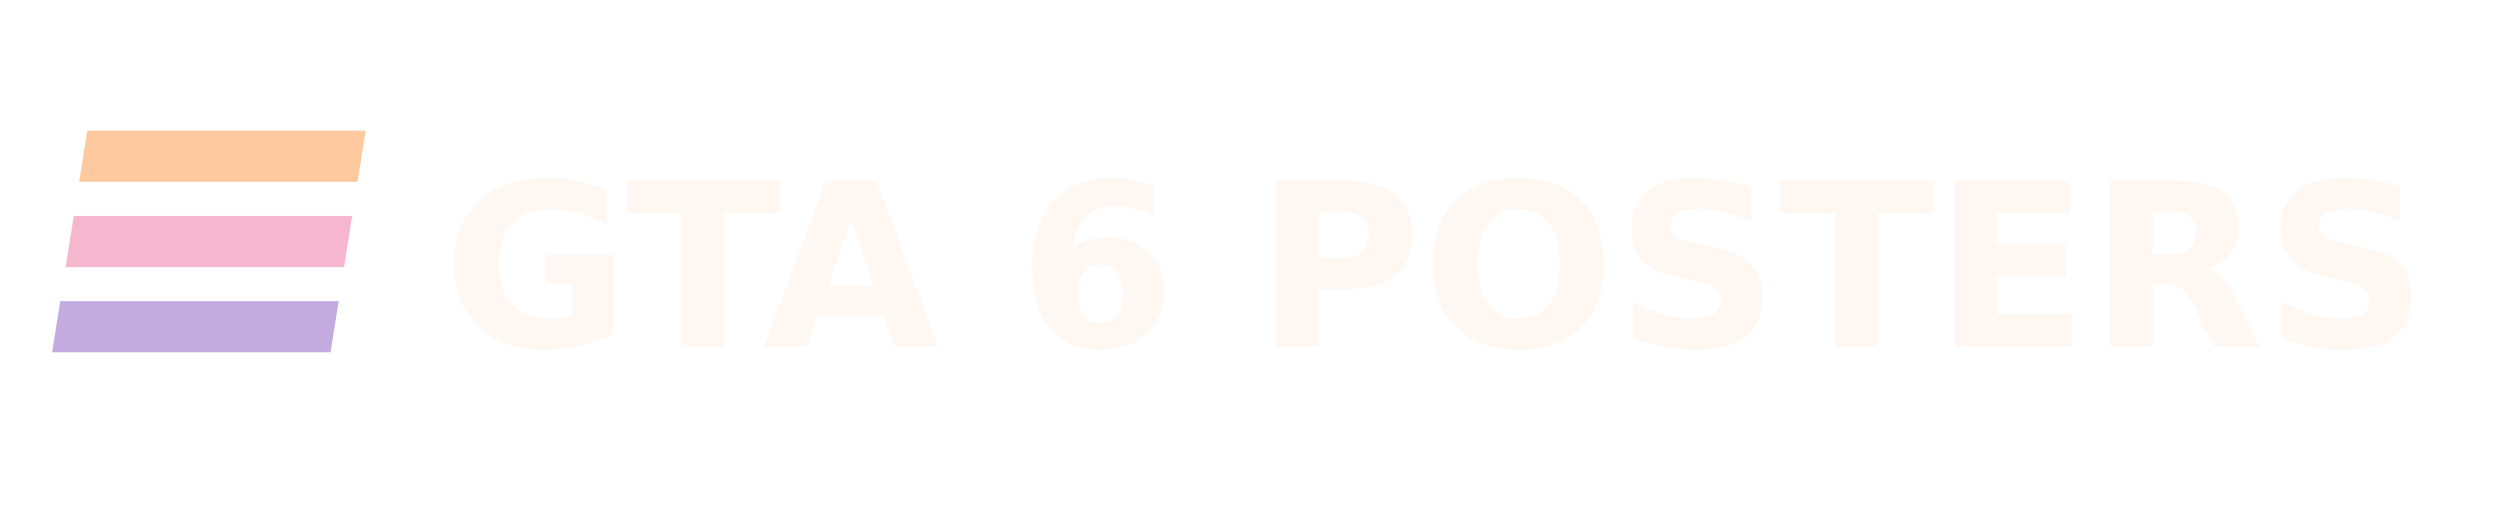
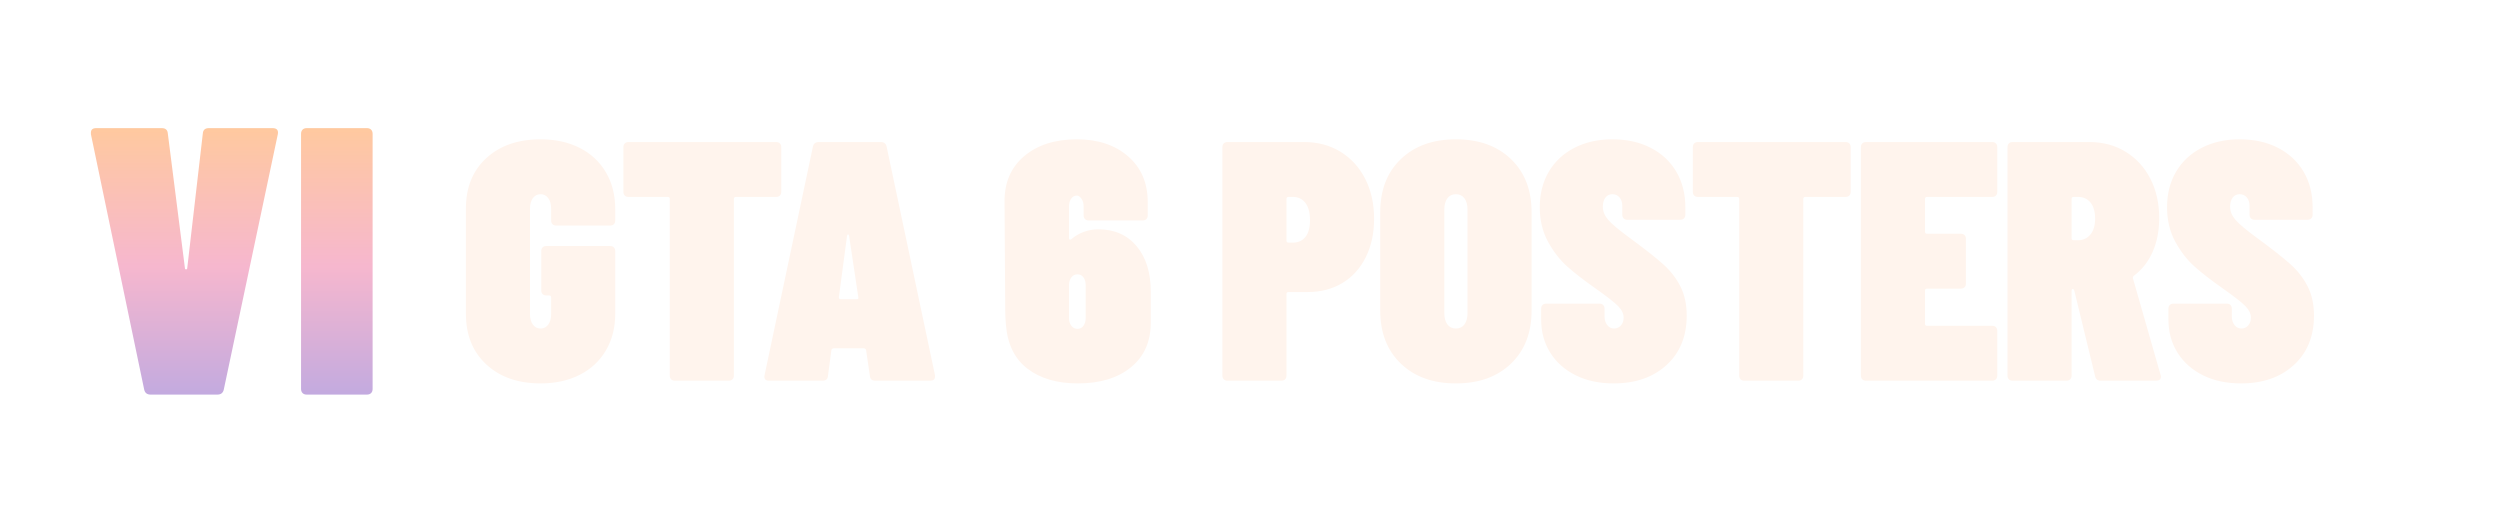
<svg xmlns="http://www.w3.org/2000/svg" width="440" height="92" viewBox="0 0 440 92">
-   <g transform="translate(12 0) skewX(-9)">
-     <path d="M7 23h49v9H7z" fill="#ffc99f" />
-     <path d="M7 38h49v9H7z" fill="#f6b7ce" />
-     <path d="M7 53h49v9H7z" fill="#c3aadf" />
-   </g>
-   <text x="78" y="61" font-family="DejaVu Sans, Arial, sans-serif" font-weight="900" font-size="40" fill="#fff7f2">GTA 6 POSTERS</text>
+   <defs>
+     <linearGradient id="vi-gradient" x1="0" y1="0" x2="0" y2="1">
+       <stop stop-color="#ffc99f" />
+       <stop offset=".52" stop-color="#f6b7ce" />
+       <stop offset="1" stop-color="#c3aadf" />
+     </linearGradient>
+   </defs>
+   <path fill="url(#vi-gradient)" d="M25.38 68.579 16 23.622V23.354Q16 22.55 16.938 22.55H28.462Q29.467 22.55 29.534 23.488L32.549 47.206Q32.549 47.407 32.75 47.407Q32.951 47.407 32.951 47.206L35.698 23.488Q35.765 22.55 36.77 22.55H47.959Q49.098 22.55 48.897 23.622L39.383 68.579Q39.182 69.45 38.244 69.45H26.519Q25.581 69.45 25.38 68.579ZM52.984 68.445V23.555Q52.984 23.086 53.252 22.818Q53.52 22.55 53.989 22.55H64.575Q65.044 22.55 65.312 22.818Q65.58 23.086 65.58 23.555V68.445Q65.58 68.914 65.312 69.182Q65.044 69.45 64.575 69.45H53.989Q53.52 69.45 53.252 69.182Q52.984 68.914 52.984 68.445Z" />
+   <path fill="#fff4ed" d="M82 55.24V36.7Q82 31.12 85.6 27.82Q89.2 24.52 95.14 24.52Q99.04 24.52 102.01 26.02Q104.98 27.52 106.63 30.31Q108.28 33.1 108.28 36.82V38.8Q108.28 39.22 108.04 39.46Q107.8 39.7 107.38 39.7H97.9Q97.48 39.7 97.24 39.46Q97 39.22 97 38.8V36.7Q97 35.56 96.49 34.87Q95.98 34.18 95.14 34.18Q94.3 34.18 93.79 34.87Q93.28 35.56 93.28 36.7V55.3Q93.28 56.44 93.79 57.13Q94.3 57.82 95.14 57.82Q95.98 57.82 96.49 57.13Q97 56.44 97 55.3V52.36Q97 52 96.64 52H96.16Q95.74 52 95.5 51.76Q95.26 51.52 95.26 51.1V44.2Q95.26 43.78 95.5 43.54Q95.74 43.3 96.16 43.3H107.38Q107.8 43.3 108.04 43.54Q108.28 43.78 108.28 44.2V55.24Q108.28 58.9 106.63 61.69Q104.98 64.48 102.01 65.98Q99.04 67.48 95.14 67.48Q89.2 67.48 85.6 64.15Q82 60.82 82 55.24ZM137.5 25.9V33.76Q137.5 34.18 137.26 34.42Q137.02 34.66 136.6 34.66H129.52Q129.16 34.66 129.16 35.02V66.1Q129.16 66.52 128.92 66.76Q128.68 67 128.26 67H118.78Q118.36 67 118.12 66.76Q117.88 66.52 117.88 66.1V35.02Q117.88 34.66 117.52 34.66H110.62Q110.2 34.66 109.96 34.42Q109.72 34.18 109.72 33.76V25.9Q109.72 25.48 109.96 25.24Q110.2 25 110.62 25H136.6Q137.02 25 137.26 25.24Q137.5 25.48 137.5 25.9ZM153.1 66.16 152.44 61.66Q152.44 61.54 152.32 61.42Q152.2 61.3 152.02 61.3H146.74Q146.56 61.3 146.44 61.42Q146.32 61.54 146.32 61.66L145.72 66.16Q145.66 67 144.76 67H135.34Q134.38 67 134.56 66.04L143.08 25.78Q143.26 25 144.1 25H155.02Q155.86 25 156.04 25.78L164.56 66.04V66.28Q164.56 67 163.72 67H154.06Q153.16 67 153.1 66.16ZM147.94 52.66H150.76Q151.18 52.66 151.06 52.3L149.44 41.5Q149.38 41.26 149.26 41.26Q149.14 41.26 149.08 41.5L147.64 52.3Q147.64 52.66 147.94 52.66ZM202.54 51.4V56.74Q202.54 61.78 199.06 64.63Q195.58 67.48 189.7 67.48Q184.24 67.48 180.85 64.9Q177.46 62.32 177.04 57.16Q176.92 55.72 176.92 54.76L176.8 35.56Q176.74 30.46 180.25 27.49Q183.76 24.52 189.52 24.52Q195.1 24.52 198.55 27.52Q202 30.52 202 35.56V37.9Q202 38.32 201.76 38.56Q201.52 38.8 201.1 38.8H191.62Q191.2 38.8 190.96 38.56Q190.72 38.32 190.72 37.9V36.34Q190.72 35.5 190.33 34.96Q189.94 34.42 189.52 34.42Q188.92 34.42 188.53 34.96Q188.14 35.5 188.14 36.34V41.86Q188.14 42.1 188.26 42.16Q188.38 42.22 188.56 42.1Q189.52 41.26 190.75 40.81Q191.98 40.36 193.3 40.36Q197.56 40.36 200.05 43.33Q202.54 46.3 202.54 51.4ZM189.64 48.28Q188.98 48.28 188.56 48.82Q188.14 49.36 188.14 50.2V55.96Q188.14 56.8 188.56 57.34Q188.98 57.88 189.64 57.88Q190.3 57.88 190.69 57.34Q191.08 56.8 191.08 55.96V50.2Q191.08 49.36 190.69 48.82Q190.3 48.28 189.64 48.28ZM241.84 38.5Q241.84 42.34 240.37 45.28Q238.9 48.22 236.26 49.81Q233.62 51.4 230.14 51.4H226.78Q226.42 51.4 226.42 51.76V66.1Q226.42 66.52 226.18 66.76Q225.94 67 225.52 67H216.04Q215.62 67 215.38 66.76Q215.14 66.52 215.14 66.1V25.9Q215.14 25.48 215.38 25.24Q215.62 25 216.04 25H229.54Q233.14 25 235.93 26.71Q238.72 28.42 240.28 31.48Q241.84 34.54 241.84 38.5ZM230.56 38.74Q230.56 36.76 229.75 35.71Q228.94 34.66 227.56 34.66H226.78Q226.42 34.66 226.42 35.02V42.34Q226.42 42.7 226.78 42.7H227.56Q228.94 42.7 229.75 41.71Q230.56 40.72 230.56 38.74ZM242.92 54.64V37.36Q242.92 31.48 246.55 28Q250.18 24.52 256.24 24.52Q262.3 24.52 265.93 28Q269.56 31.48 269.56 37.36V54.64Q269.56 60.52 265.93 64Q262.3 67.48 256.24 67.48Q250.18 67.48 246.55 64Q242.92 60.52 242.92 54.64ZM258.28 55.12V36.88Q258.28 35.62 257.74 34.9Q257.2 34.18 256.24 34.18Q255.28 34.18 254.74 34.9Q254.2 35.62 254.2 36.88V55.12Q254.2 56.38 254.74 57.1Q255.28 57.82 256.24 57.82Q257.2 57.82 257.74 57.1Q258.28 56.38 258.28 55.12ZM271.24 56.2V54.34Q271.24 53.92 271.48 53.68Q271.72 53.44 272.14 53.44H281.5Q281.92 53.44 282.16 53.68Q282.4 53.92 282.4 54.34V55.66Q282.4 56.62 282.88 57.22Q283.36 57.82 284.08 57.82Q284.8 57.82 285.28 57.28Q285.76 56.74 285.76 55.9Q285.76 54.88 284.8 53.89Q283.84 52.9 280.78 50.74Q277.78 48.64 275.83 46.9Q273.88 45.16 272.44 42.52Q271 39.88 271 36.46Q271 32.92 272.59 30.22Q274.18 27.52 277.09 26.02Q280 24.52 283.78 24.52Q287.62 24.52 290.53 26.02Q293.44 27.52 295.03 30.22Q296.62 32.92 296.62 36.46V37.78Q296.62 38.2 296.38 38.44Q296.14 38.68 295.72 38.68H286.42Q286 38.68 285.76 38.44Q285.52 38.2 285.52 37.78V36.22Q285.52 35.32 285.04 34.75Q284.56 34.18 283.78 34.18Q283 34.18 282.55 34.78Q282.1 35.38 282.1 36.4Q282.1 37.6 283.06 38.71Q284.02 39.82 286.9 41.92Q290.74 44.74 292.69 46.48Q294.64 48.22 295.75 50.41Q296.86 52.6 296.86 55.54Q296.86 61 293.32 64.24Q289.78 67.48 284.02 67.48Q280.18 67.48 277.3 66.04Q274.42 64.6 272.83 62.05Q271.24 59.5 271.24 56.2ZM325.72 25.9V33.76Q325.72 34.18 325.48 34.42Q325.24 34.66 324.82 34.66H317.74Q317.38 34.66 317.38 35.02V66.1Q317.38 66.52 317.14 66.76Q316.9 67 316.48 67H307Q306.58 67 306.34 66.76Q306.1 66.52 306.1 66.1V35.02Q306.1 34.66 305.74 34.66H298.84Q298.42 34.66 298.18 34.42Q297.94 34.18 297.94 33.76V25.9Q297.94 25.48 298.18 25.24Q298.42 25 298.84 25H324.82Q325.24 25 325.48 25.24Q325.72 25.48 325.72 25.9ZM350.62 34.66H339.16Q338.8 34.66 338.8 35.02V40.78Q338.8 41.14 339.16 41.14H345.1Q345.52 41.14 345.76 41.38Q346 41.62 346 42.04V49.9Q346 50.32 345.76 50.56Q345.52 50.8 345.1 50.8H339.16Q338.8 50.8 338.8 51.16V56.98Q338.8 57.34 339.16 57.34H350.62Q351.04 57.34 351.28 57.58Q351.52 57.82 351.52 58.24V66.1Q351.52 66.52 351.28 66.76Q351.04 67 350.62 67H328.42Q328 67 327.76 66.76Q327.52 66.52 327.52 66.1V25.9Q327.52 25.48 327.76 25.24Q328 25 328.42 25H350.62Q351.04 25 351.28 25.24Q351.52 25.48 351.52 25.9V33.76Q351.52 34.18 351.28 34.42Q351.04 34.66 350.62 34.66ZM368.74 66.22 365.08 51.16Q364.96 50.86 364.84 50.86Q364.6 50.86 364.6 51.22V66.1Q364.6 66.52 364.36 66.76Q364.12 67 363.7 67H354.22Q353.8 67 353.56 66.76Q353.32 66.52 353.32 66.1V25.9Q353.32 25.48 353.56 25.24Q353.8 25 354.22 25H367.72Q371.32 25 374.11 26.71Q376.9 28.42 378.46 31.45Q380.02 34.48 380.02 38.38Q380.02 41.68 378.88 44.29Q377.74 46.9 375.58 48.52Q375.34 48.7 375.4 49L380.26 65.98Q380.32 66.1 380.32 66.28Q380.32 67 379.48 67H369.7Q368.92 67 368.74 66.22ZM364.96 34.66Q364.6 34.66 364.6 35.02V41.92Q364.6 42.28 364.96 42.28H365.74Q367.06 42.28 367.9 41.29Q368.74 40.3 368.74 38.5Q368.74 36.64 367.93 35.65Q367.12 34.66 365.74 34.66ZM381.64 56.2V54.34Q381.64 53.92 381.88 53.68Q382.12 53.44 382.54 53.44H391.9Q392.32 53.44 392.56 53.68Q392.8 53.92 392.8 54.34V55.66Q392.8 56.62 393.28 57.22Q393.76 57.82 394.48 57.82Q395.2 57.82 395.68 57.28Q396.16 56.74 396.16 55.9Q396.16 54.88 395.2 53.89Q394.24 52.9 391.18 50.74Q388.18 48.64 386.23 46.9Q384.28 45.16 382.84 42.52Q381.4 39.88 381.4 36.46Q381.4 32.92 382.99 30.22Q384.58 27.52 387.49 26.02Q390.4 24.52 394.18 24.52Q398.02 24.52 400.93 26.02Q403.84 27.52 405.43 30.22Q407.02 32.92 407.02 36.46V37.78Q407.02 38.2 406.78 38.44Q406.54 38.68 406.12 38.68H396.82Q396.4 38.68 396.16 38.44Q395.92 38.2 395.92 37.78V36.22Q395.92 35.32 395.44 34.75Q394.96 34.18 394.18 34.18Q393.4 34.18 392.95 34.78Q392.5 35.38 392.5 36.4Q392.5 37.6 393.46 38.71Q394.42 39.82 397.3 41.92Q401.14 44.74 403.09 46.48Q405.04 48.22 406.15 50.41Q407.26 52.6 407.26 55.54Q407.26 61 403.72 64.24Q400.18 67.48 394.42 67.48Q390.58 67.48 387.7 66.04Q384.82 64.6 383.23 62.05Q381.64 59.5 381.64 56.2Z" />
</svg>
